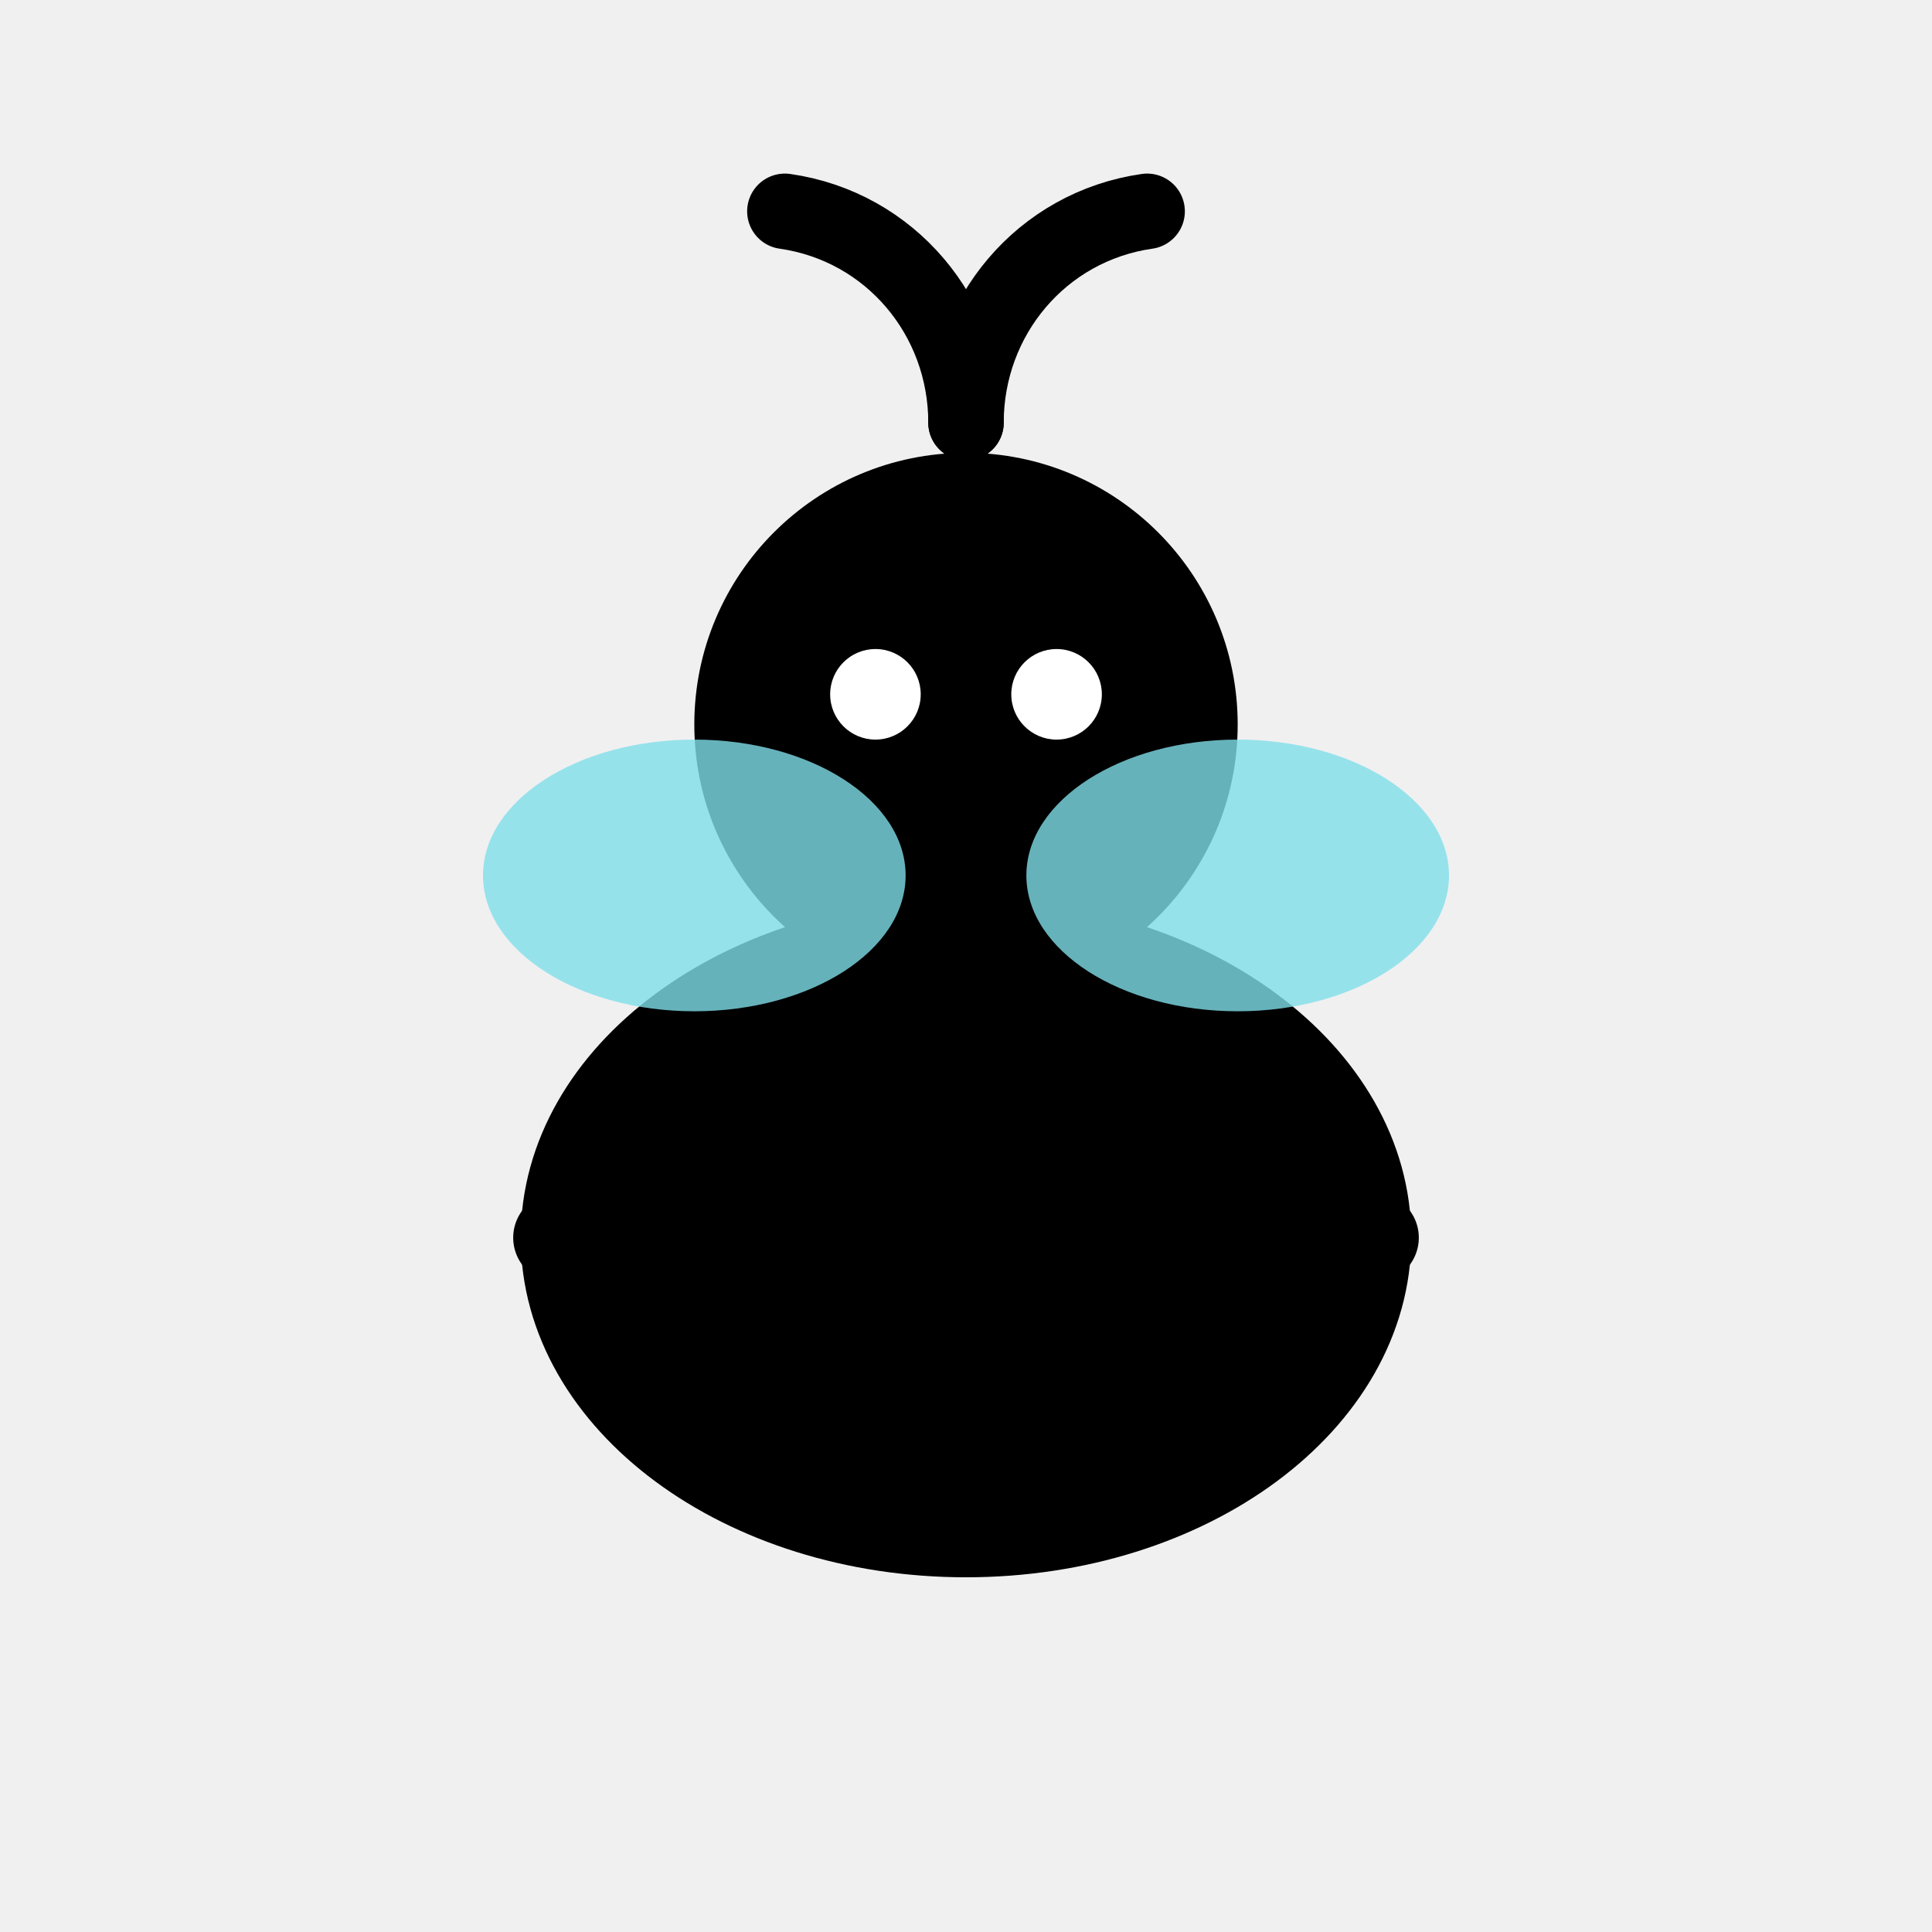
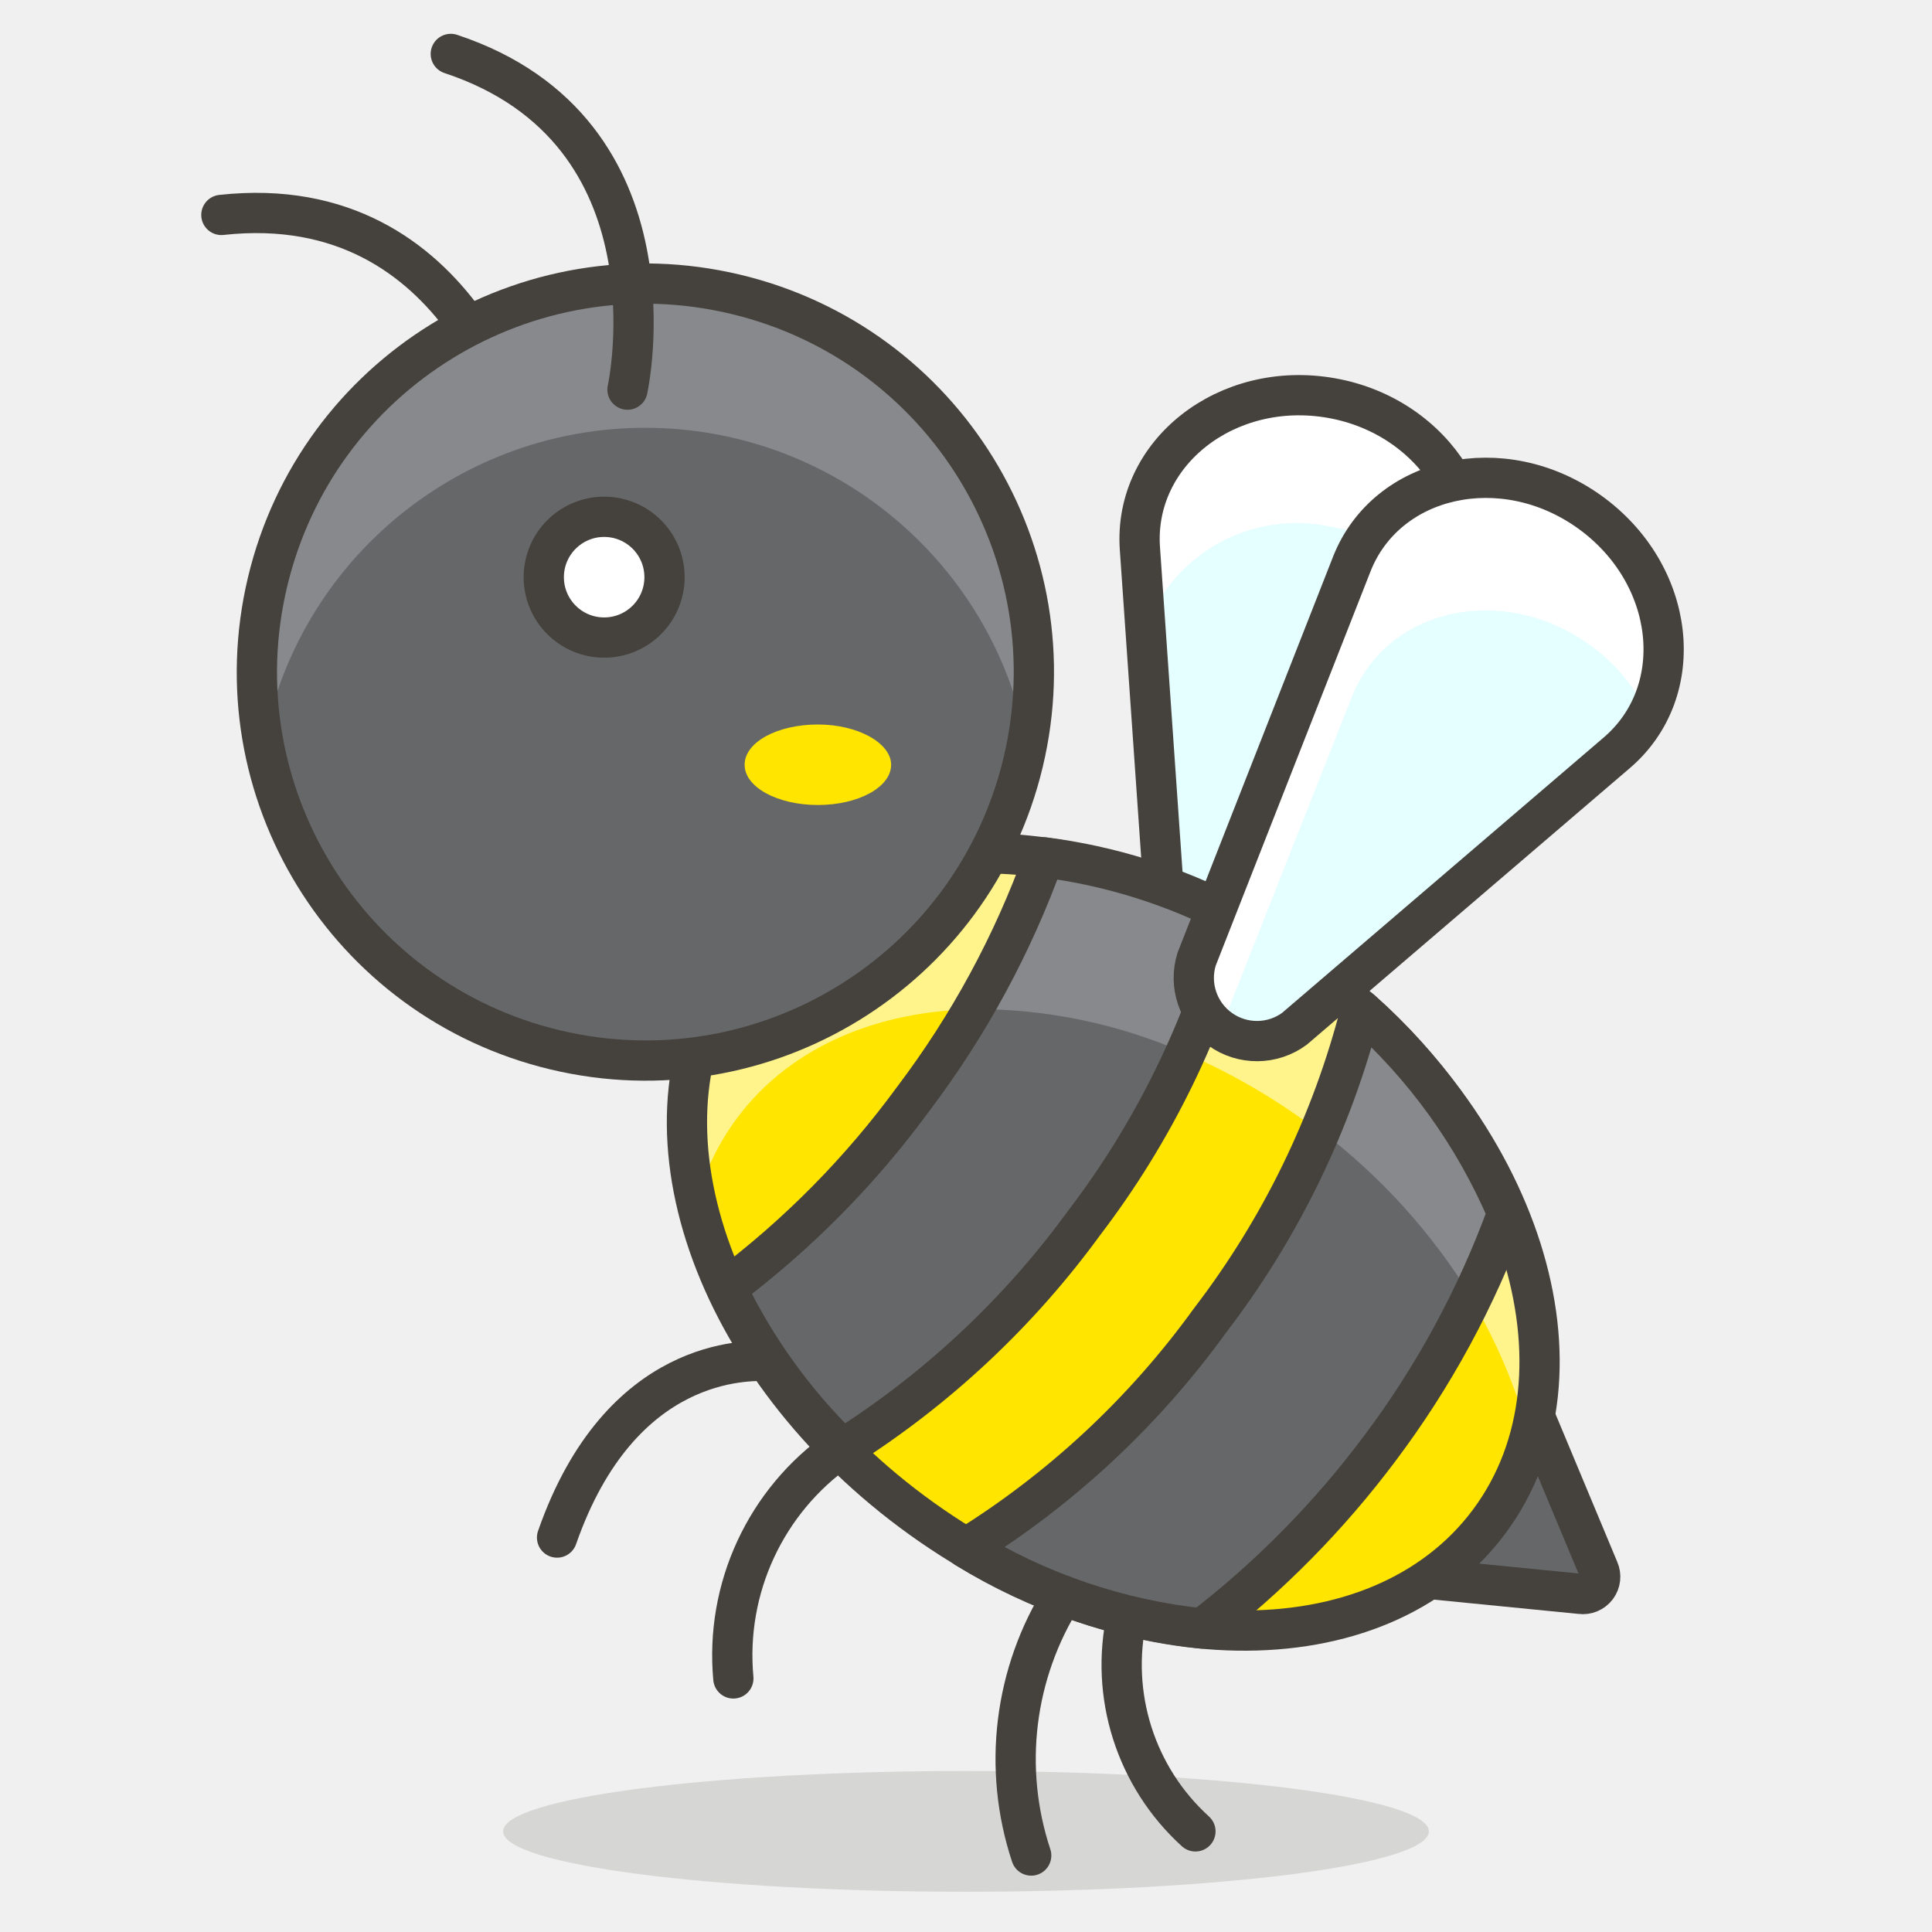
- <svg xmlns="http://www.w3.org/2000/svg" width="256" height="256" viewBox="0 0 256 256" fill="none">
-   <circle cx="128" cy="96" r="36" fill="#000000" />
-   <ellipse cx="128" cy="164" rx="54" ry="40" fill="currentColor" />
-   <ellipse cx="128" cy="164" rx="54" ry="40" stroke-width="10" stroke="#000" />
-   <path d="M74 164h108" stroke="#000" stroke-width="12" stroke-linecap="round" />
-   <path d="M86 180h84" stroke="#000" stroke-width="12" stroke-linecap="round" />
-   <path d="M128 56c0-14 10-26 24-28" stroke="#000" stroke-width="10" stroke-linecap="round" />
-   <path d="M128 56c0-14-10-26-24-28" stroke="#000" stroke-width="10" stroke-linecap="round" />
-   <ellipse cx="92" cy="116" rx="28" ry="18" fill="#80DEEA" opacity="0.8" />
-   <ellipse cx="164" cy="116" rx="28" ry="18" fill="#80DEEA" opacity="0.8" />
-   <circle cx="116" cy="92" r="6" fill="#fff" />
-   <circle cx="140" cy="92" r="6" fill="#fff" />
+ <svg xmlns="http://www.w3.org/2000/svg" id="Icons" viewBox="0 0 48 48">
+   <path id="_Path_" data-name="&lt;Path&gt;" fill="#e5feff" d="M30.33,25.45a1.49,1.49,0,0,1-1.28-1.32l-.73-10.51c-.16-2.37,2.16-4.19,4.76-3.73s4.16,3,3.19,5.14L32,24.65A1.51,1.51,0,0,1,30.33,25.45Z" />
+   <path fill="#fff" d="M28.46,15.61a4,4,0,0,1,4.62-2.52,4.24,4.24,0,0,1,3.08,2.18l.11-.24c1-2.18-.58-4.67-3.19-5.14s-4.92,1.36-4.76,3.73Z" />
+   <path id="_Path_2" data-name="&lt;Path&gt;" fill="none" stroke="#45413c" stroke-linecap="round" stroke-linejoin="round" d="M30.33,25.45a1.49,1.49,0,0,1-1.28-1.32l-.73-10.51c-.16-2.37,2.16-4.19,4.76-3.73s4.16,3,3.19,5.14L32,24.65A1.51,1.51,0,0,1,30.33,25.45Z" />
+   <path id="_Path_3" data-name="&lt;Path&gt;" fill="none" stroke="#45413c" stroke-linecap="round" stroke-linejoin="round" d="M13,11.1S11.59,4.67,5.5,5.34" />
+   <path id="_Path_4" data-name="&lt;Path&gt;" fill="#656769" stroke="#45413c" stroke-linecap="round" stroke-linejoin="round" d="M38.05,35l1.67,4a.43.43,0,0,1-.45.6l-4.35-.43Z" />
+   <ellipse id="_Ellipse_" data-name="&lt;Ellipse&gt;" fill="#45413c" opacity="0.15" cx="24" cy="45.5" rx="11.5" ry="1.5" />
+   <ellipse id="_Path_5" data-name="&lt;Path&gt;" fill="#ffe500" cx="27.66" cy="30.86" rx="8.36" ry="11.64" transform="translate(-13.61 34.64) rotate(-53.37)" />
+   <path fill="#fff48c" d="M18.31,27.78c2.76-3.7,9.18-3.6,14.34.24A13.85,13.85,0,0,1,38,35.7c1-3.64-1.1-8.38-5.37-11.56-5.16-3.83-11.58-3.94-14.34-.23a7.12,7.12,0,0,0-1,6A6.23,6.23,0,0,1,18.31,27.78Z" />
+   <ellipse id="_Path_6" data-name="&lt;Path&gt;" fill="none" stroke="#45413c" stroke-linecap="round" stroke-linejoin="round" cx="27.66" cy="30.86" rx="8.36" ry="11.64" transform="translate(-13.61 34.64) rotate(-53.37)" />
+   <path id="_Path_7" data-name="&lt;Path&gt;" fill="#656769" d="M25.42,18.94A9.65,9.65,0,1,1,18.27,7.31,9.65,9.65,0,0,1,25.42,18.94Z" />
+   <path id="_Path_8" data-name="&lt;Path&gt;" fill="#87898c" d="M6.64,18.05a9.65,9.65,0,0,1,18.87.43,9.65,9.65,0,1,0-19,0C6.59,18.36,6.61,18.2,6.64,18.05Z" />
+   <path id="_Path_9" data-name="&lt;Path&gt;" fill="none" stroke="#45413c" stroke-linecap="round" stroke-linejoin="round" d="M25.42,18.94A9.65,9.65,0,1,1,18.27,7.31,9.65,9.65,0,0,1,25.42,18.94Z" />
+   <path fill="#656769" d="M25.94,21.3a22.65,22.65,0,0,1-3.25,6A22.45,22.45,0,0,1,18.05,32a14.11,14.11,0,0,0,2.88,4,21.84,21.84,0,0,0,6-5.61,21.58,21.58,0,0,0,3.72-7.61A14,14,0,0,0,25.94,21.3Z" />
+   <path fill="#87898c" d="M29.46,26.17a19.29,19.29,0,0,0,1.16-3.31,14,14,0,0,0-4.68-1.56,21.48,21.48,0,0,1-1.75,3.77A13,13,0,0,1,29.46,26.17Z" />
+   <path fill="none" stroke="#45413c" stroke-linecap="round" stroke-linejoin="round" d="M25.94,21.3a22.65,22.65,0,0,1-3.25,6A22.45,22.45,0,0,1,18.05,32a14.11,14.11,0,0,0,2.88,4,21.84,21.84,0,0,0,6-5.61,21.58,21.58,0,0,0,3.72-7.61A14,14,0,0,0,25.94,21.3Z" />
+   <path fill="#656769" d="M33.81,25.09a21.36,21.36,0,0,1-3.75,7.72A21.39,21.39,0,0,1,24,38.46a14,14,0,0,0,5.87,2A23.12,23.12,0,0,0,34.27,36a22.57,22.57,0,0,0,3.18-5.86A14.18,14.18,0,0,0,33.81,25.09Z" />
+   <path fill="#87898c" d="M36.55,32.22a20.21,20.21,0,0,0,.9-2.13,14.18,14.18,0,0,0-3.64-5,18.11,18.11,0,0,1-1,3A15.18,15.18,0,0,1,36.55,32.22Z" />
+   <path fill="none" stroke="#45413c" stroke-linecap="round" stroke-linejoin="round" d="M33.81,25.09a21.36,21.36,0,0,1-3.75,7.72A21.39,21.39,0,0,1,24,38.46a14,14,0,0,0,5.87,2A23.12,23.12,0,0,0,34.27,36a22.57,22.57,0,0,0,3.18-5.86A14.18,14.18,0,0,0,33.81,25.09Z" />
+   <circle id="_Path_10" data-name="&lt;Path&gt;" fill="#fff" stroke="#45413c" stroke-linecap="round" stroke-linejoin="round" cx="15.01" cy="14.34" r="1.5" />
+   <path id="_Path_11" data-name="&lt;Path&gt;" fill="#ffe500" d="M22.14,19c0,.56-.82,1-1.82,1s-1.82-.44-1.82-1,.81-1,1.82-1S22.14,18.47,22.14,19Z" />
+   <path id="_Path_12" data-name="&lt;Path&gt;" fill="none" stroke="#45413c" stroke-linecap="round" stroke-linejoin="round" d="M15.59,9.68S17,3.26,11.2,1.34" />
+   <path id="_Path_13" data-name="&lt;Path&gt;" fill="#e5feff" d="M39.48,12.71c2.16,1.54,2.49,4.46.68,6l-8,6.85a1.57,1.57,0,0,1-2.43-1.73L33.59,14C34.46,11.82,37.33,11.18,39.48,12.71Z" />
+   <path fill="#fff" d="M30.32,25.58h0l3.26-8.25c.87-2.22,3.74-2.86,5.9-1.32a4.48,4.48,0,0,1,1.46,1.74,4,4,0,0,0-1.46-5c-2.15-1.53-5-.89-5.89,1.32l-3.87,9.81A1.51,1.51,0,0,0,30.32,25.58Z" />
+   <path id="_Path_14" data-name="&lt;Path&gt;" fill="none" stroke="#45413c" stroke-linecap="round" stroke-linejoin="round" d="M39.48,12.71c2.16,1.54,2.49,4.46.68,6l-8,6.85a1.57,1.57,0,0,1-2.43-1.73L33.59,14C34.46,11.82,37.33,11.18,39.48,12.71Z" />
+   <path id="_Path_15" data-name="&lt;Path&gt;" fill="none" stroke="#45413c" stroke-linecap="round" stroke-linejoin="round" d="M19.05,33.81c-.45,0-3.63-.14-5.21,4.39" />
+   <path id="_Path_16" data-name="&lt;Path&gt;" fill="none" stroke="#45413c" stroke-linecap="round" stroke-linejoin="round" d="M20.86,36a6.26,6.26,0,0,0-2.64,5.7" />
+   <path id="_Path_17" data-name="&lt;Path&gt;" fill="none" stroke="#45413c" stroke-linecap="round" stroke-linejoin="round" d="M26.41,39.64a7.61,7.61,0,0,0-.79,6.46" />
+   <path id="_Path_18" data-name="&lt;Path&gt;" fill="none" stroke="#45413c" stroke-linecap="round" stroke-linejoin="round" d="M28,40.15a5.59,5.59,0,0,0,1.7,5.35" />
</svg>
